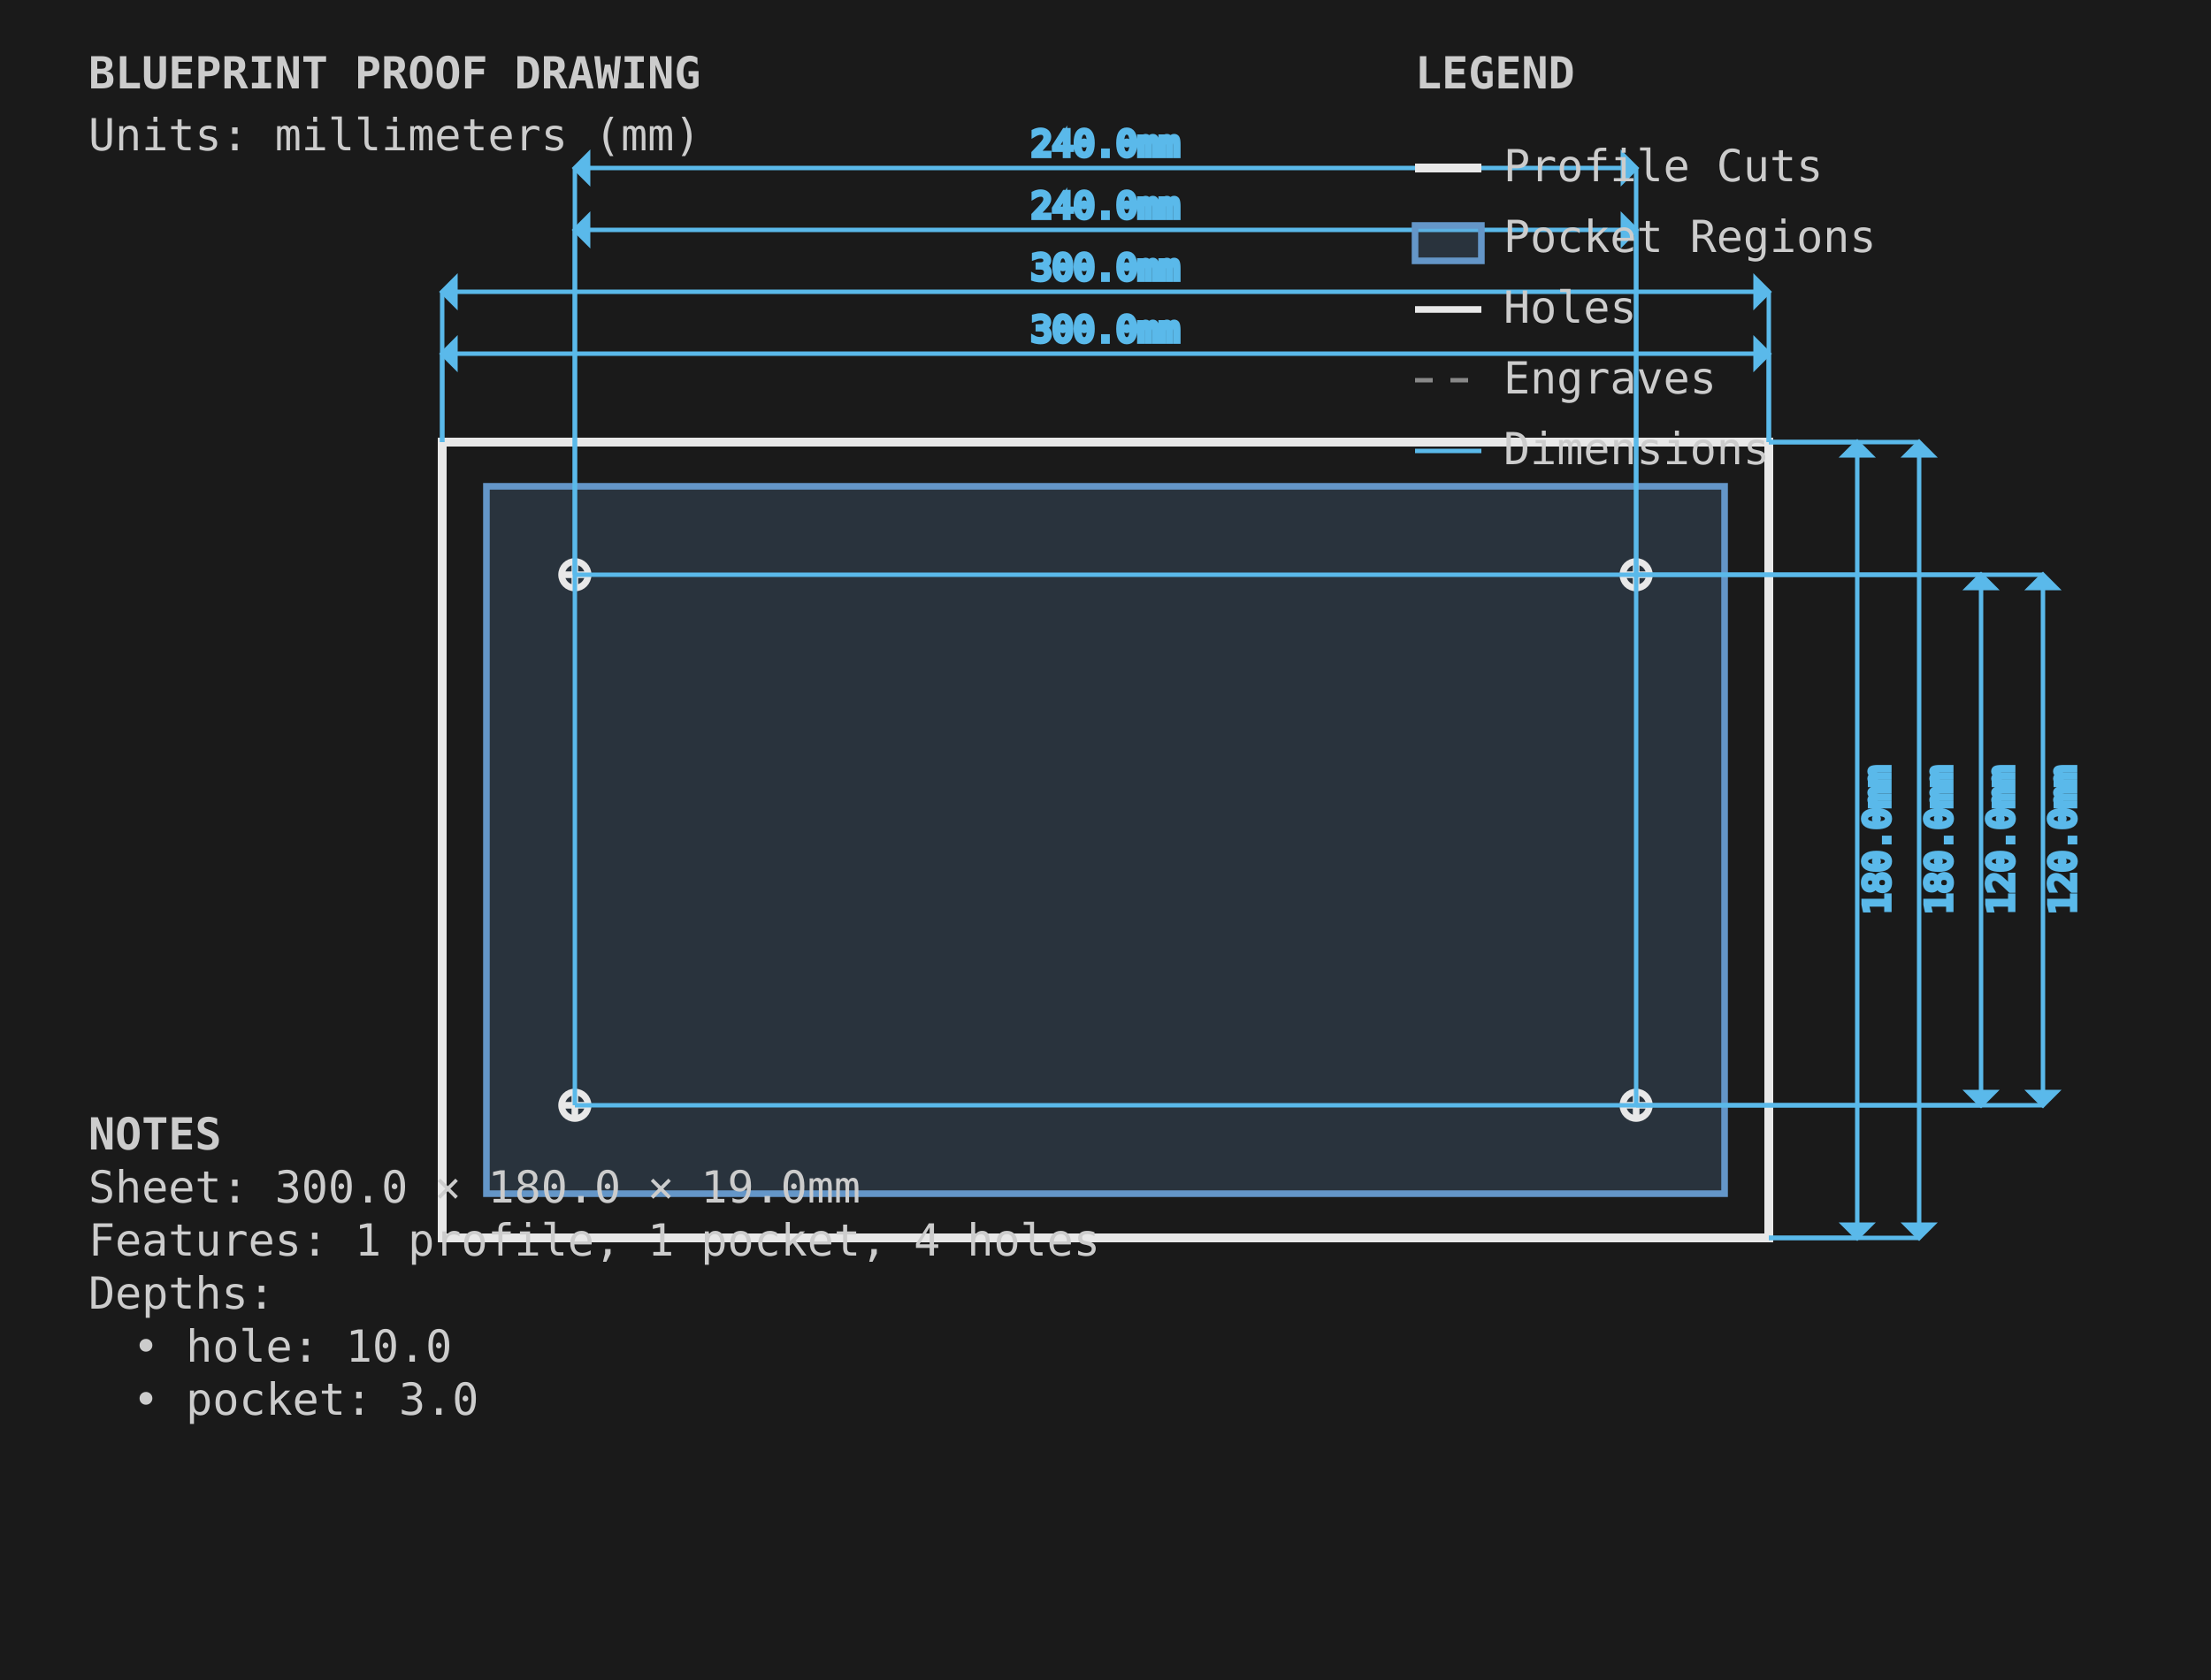
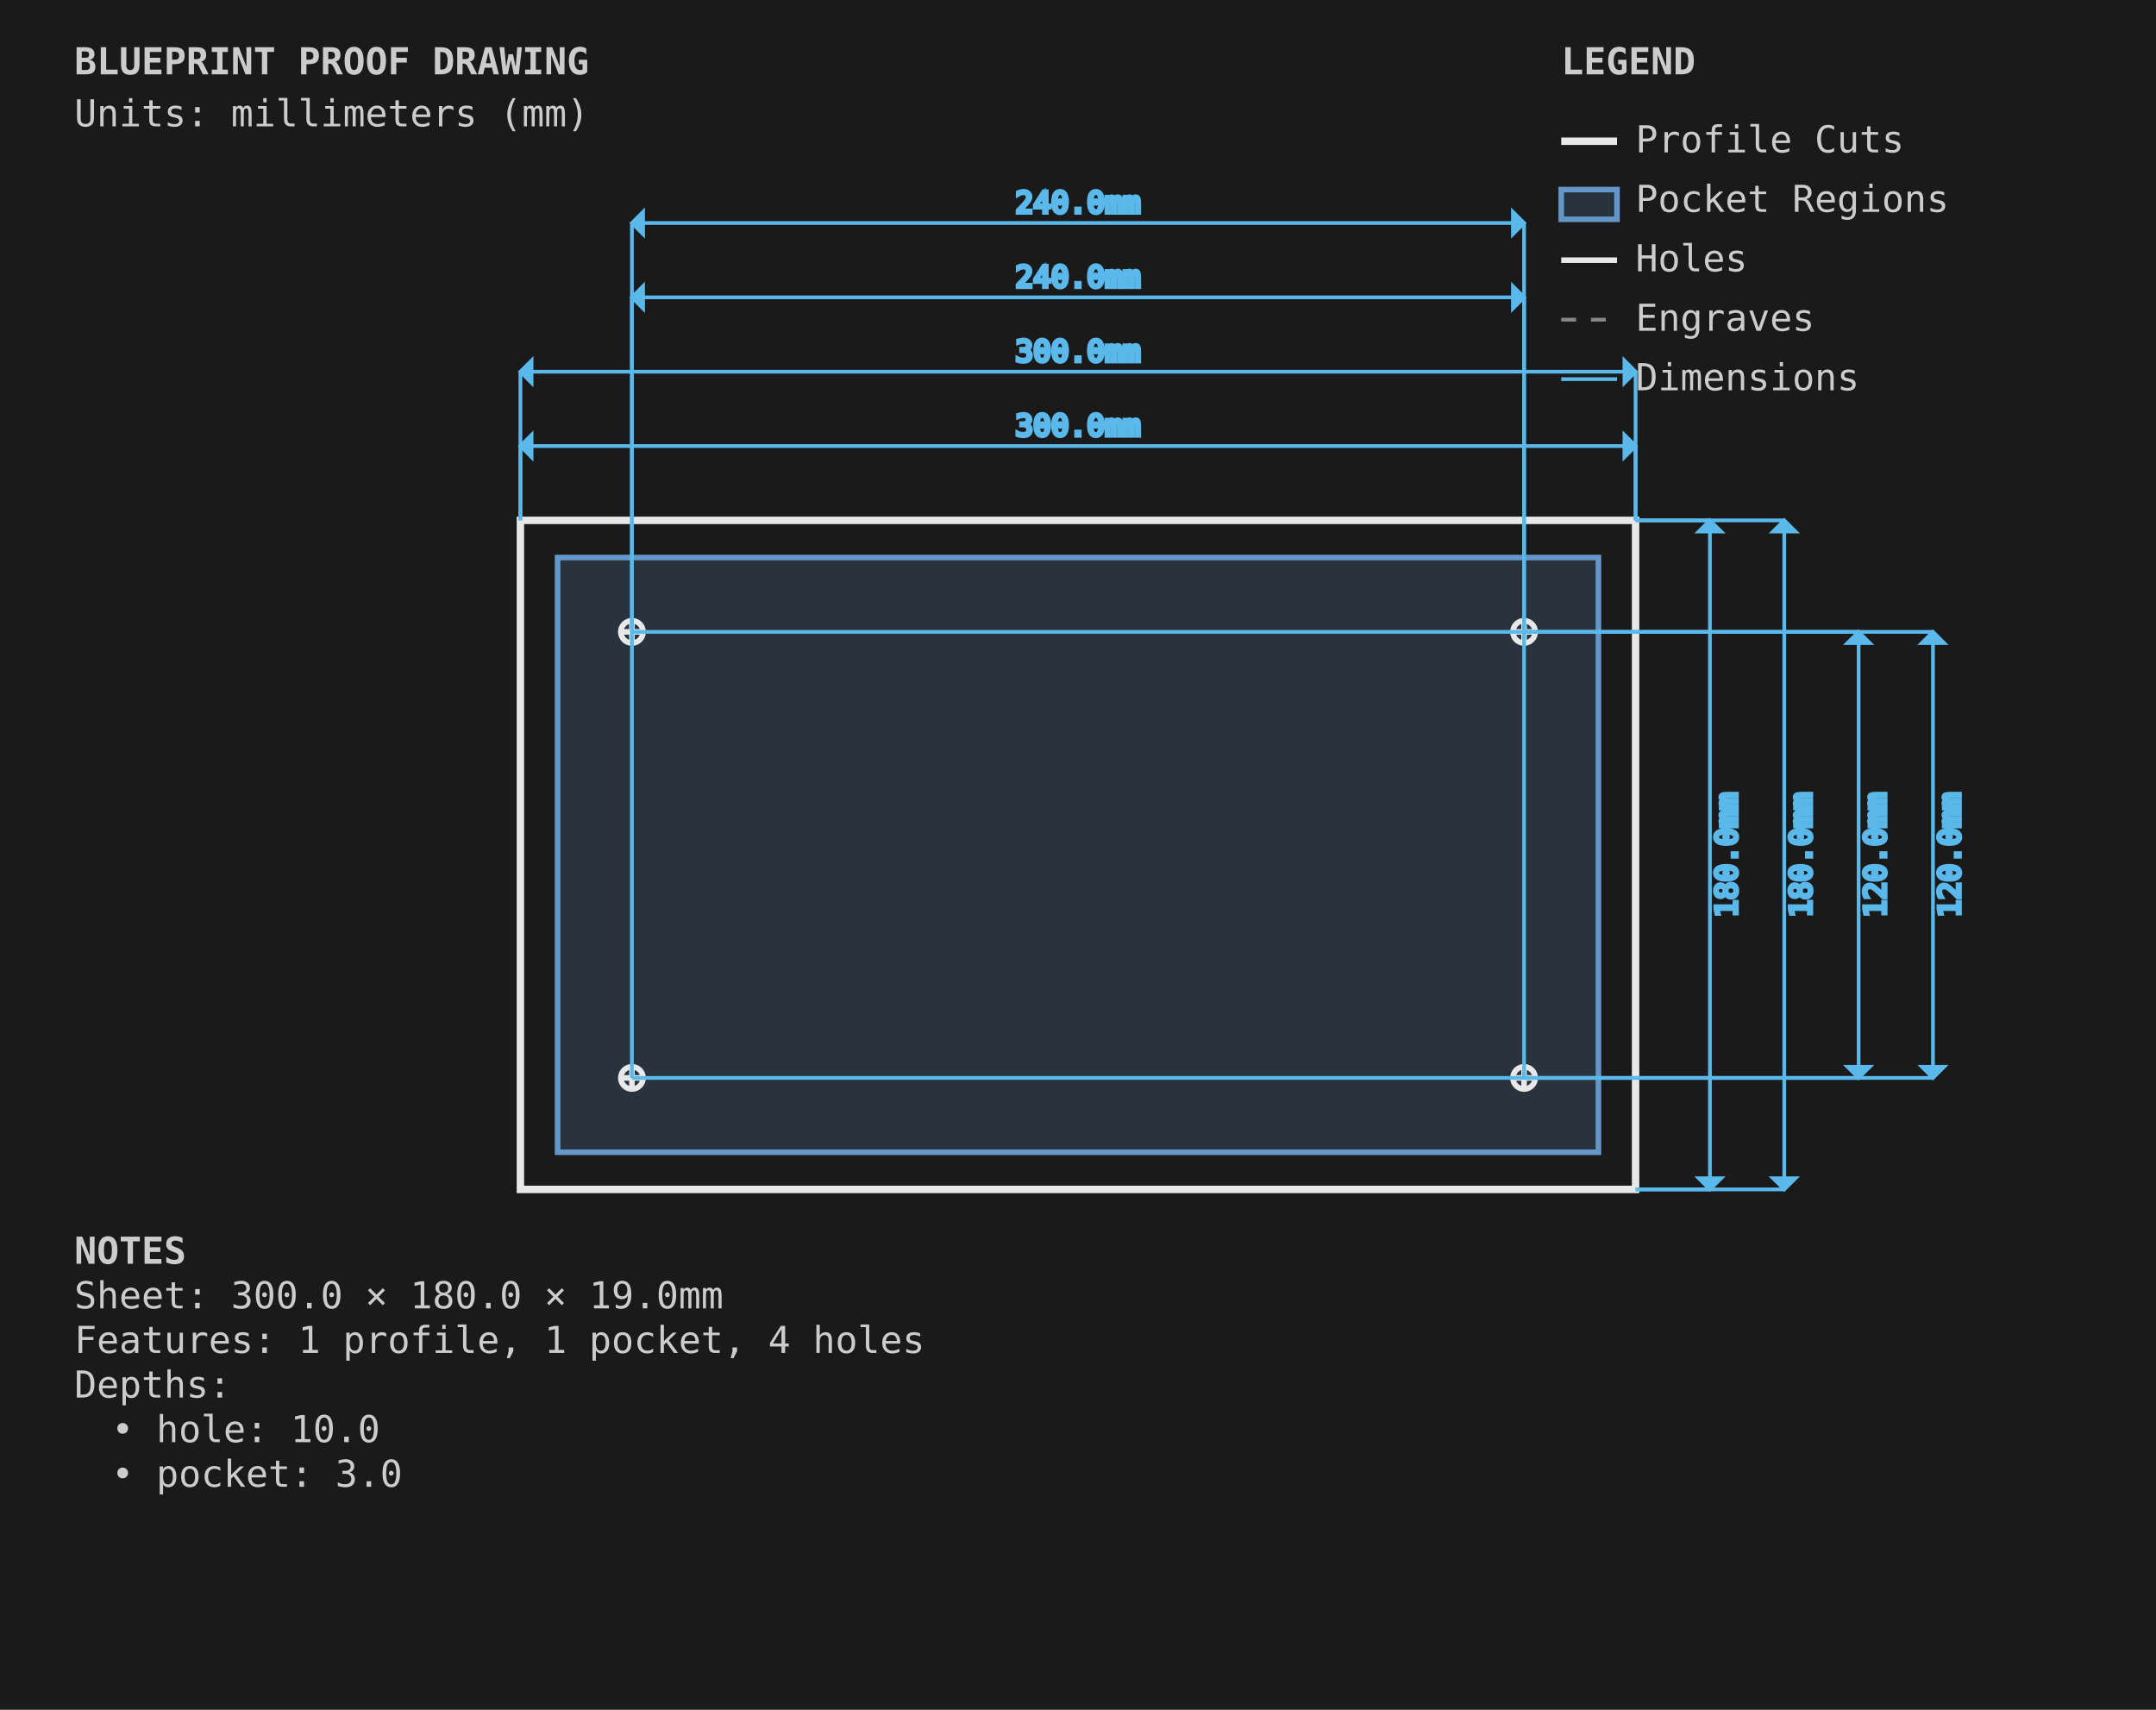
- <svg xmlns="http://www.w3.org/2000/svg" viewBox="0 0 500.0 380.0" width="500.0mm" height="380.0mm">
+ <svg xmlns="http://www.w3.org/2000/svg" viewBox="0 0 580.0 460.0" width="580.0mm" height="460.0mm">
  <style>
        .sheet-outline { stroke: #333333; stroke-width: 1; fill: none; stroke-dasharray: 2,2; }
        .profile-cuts { stroke: #e8e8e8; stroke-width: 2; fill: none; }
        .pocket-regions { stroke: #6496c8; stroke-width: 1.5; fill: #6496c8; fill-opacity: 0.2; }
        .holes { stroke: #e8e8e8; stroke-width: 1.5; fill: none; }
        .engrave-paths { stroke: #888888; stroke-width: 1; fill: none; stroke-dasharray: 4,4; }
        .construction { stroke: #333333; stroke-width: 0.5; fill: none; stroke-dasharray: 2,2; }
        .dimensions { stroke: #5ab9ea; stroke-width: 1; fill: none; }
        .dimension-text { fill: #5ab9ea; font-family: monospace; font-size: 8px; }
        .notes { fill: #cccccc; font-family: monospace; font-size: 10px; }
        .legend { fill: #cccccc; font-family: monospace; font-size: 10px; }
    </style>
-   <rect x="0" y="0" width="500.0" height="380.0" fill="#1a1a1a" />
+   <rect x="0" y="0" width="580.0" height="460.0" fill="#1a1a1a" />
  <g id="SHEET_OUTLINE" class="sheet-outline">
-     <rect x="100" y="100" width="300.0" height="180.0" />
+     <rect x="140" y="140" width="300.0" height="180.0" />
  </g>
  <g id="PROFILE_CUTS" class="profile-cuts">
-     <rect x="100.0" y="100.0" width="300.0" height="180.0" />
+     <rect x="140.0" y="140.0" width="300.0" height="180.0" />
  </g>
  <g id="POCKET_REGIONS" class="pocket-regions">
-     <rect x="110.0" y="110.0" width="280.0" height="160.0" />
+     <rect x="150.0" y="150.0" width="280.0" height="160.0" />
  </g>
  <g id="ENGRAVE_PATHS" class="engrave-paths" />
  <g id="HOLES" class="holes">
-     <circle cx="130.0" cy="130.0" r="3.0" />
-     <line x1="127.0" y1="130.0" x2="133.0" y2="130.0" />
-     <line x1="130.0" y1="127.0" x2="130.0" y2="133.0" />
-     <circle cx="370.0" cy="130.0" r="3.0" />
-     <line x1="367.0" y1="130.0" x2="373.0" y2="130.0" />
-     <line x1="370.0" y1="127.0" x2="370.0" y2="133.0" />
-     <circle cx="130.0" cy="250.0" r="3.0" />
-     <line x1="127.0" y1="250.0" x2="133.0" y2="250.0" />
-     <line x1="130.0" y1="247.0" x2="130.0" y2="253.0" />
-     <circle cx="370.0" cy="250.0" r="3.0" />
-     <line x1="367.0" y1="250.0" x2="373.0" y2="250.0" />
-     <line x1="370.0" y1="247.0" x2="370.0" y2="253.0" />
+     <circle cx="170.0" cy="170.0" r="3.0" />
+     <line x1="167.0" y1="170.0" x2="173.0" y2="170.0" />
+     <line x1="170.0" y1="167.0" x2="170.0" y2="173.0" />
+     <circle cx="410.0" cy="170.0" r="3.0" />
+     <line x1="407.0" y1="170.0" x2="413.0" y2="170.0" />
+     <line x1="410.0" y1="167.0" x2="410.0" y2="173.0" />
+     <circle cx="170.0" cy="290.0" r="3.0" />
+     <line x1="167.0" y1="290.0" x2="173.0" y2="290.0" />
+     <line x1="170.0" y1="287.0" x2="170.0" y2="293.0" />
+     <circle cx="410.0" cy="290.0" r="3.0" />
+     <line x1="407.0" y1="290.0" x2="413.0" y2="290.0" />
+     <line x1="410.0" y1="287.0" x2="410.0" y2="293.0" />
  </g>
  <g id="CONSTRUCTION" class="construction" />
  <g id="DIMENSIONS" class="dimensions">
-     <line x1="100" y1="100" x2="100" y2="80.0" stroke="#5ab9ea" stroke-width="1" />
-     <line x1="400.0" y1="100" x2="400.0" y2="80.0" stroke="#5ab9ea" stroke-width="1" />
-     <line x1="100" y1="80.0" x2="400.0" y2="80.0" stroke="#5ab9ea" stroke-width="1" />
-     <polygon points="100,80.0 103.0,77.0 103.0,83.0" fill="#5ab9ea" />
-     <polygon points="400.0,80.0 397.0,77.0 397.0,83.0" fill="#5ab9ea" />
-     <text x="250.0" y="75.0" class="dimension-text" text-anchor="middle" dominant-baseline="middle">300.0mm</text>
-     <line x1="400.0" y1="100" x2="420.0" y2="100" stroke="#5ab9ea" stroke-width="1" />
-     <line x1="400.0" y1="280.0" x2="420.0" y2="280.0" stroke="#5ab9ea" stroke-width="1" />
-     <line x1="420.0" y1="100" x2="420.0" y2="280.0" stroke="#5ab9ea" stroke-width="1" />
-     <polygon points="420.0,100 417.0,103.0 423.0,103.0" fill="#5ab9ea" />
-     <polygon points="420.0,280.0 417.0,277.0 423.0,277.0" fill="#5ab9ea" />
-     <text x="425.0" y="190.0" class="dimension-text" text-anchor="middle" dominant-baseline="middle" transform="rotate(-90 425.0 190.0)">180.0mm</text>
-     <line x1="100.0" y1="100.0" x2="100.0" y2="66.0" stroke="#5ab9ea" stroke-width="1" />
-     <line x1="400.0" y1="100.0" x2="400.0" y2="66.0" stroke="#5ab9ea" stroke-width="1" />
-     <line x1="100.0" y1="66.0" x2="400.0" y2="66.0" stroke="#5ab9ea" stroke-width="1" />
-     <polygon points="100.0,66.0 103.0,63.0 103.0,69.0" fill="#5ab9ea" />
-     <polygon points="400.0,66.0 397.0,63.0 397.0,69.0" fill="#5ab9ea" />
-     <text x="250.0" y="61.0" class="dimension-text" text-anchor="middle" dominant-baseline="middle">300.0mm</text>
-     <line x1="400.0" y1="100.0" x2="434.0" y2="100.0" stroke="#5ab9ea" stroke-width="1" />
-     <line x1="400.0" y1="280.0" x2="434.0" y2="280.0" stroke="#5ab9ea" stroke-width="1" />
-     <line x1="434.0" y1="100.0" x2="434.0" y2="280.0" stroke="#5ab9ea" stroke-width="1" />
-     <polygon points="434.0,100.0 431.0,103.0 437.0,103.0" fill="#5ab9ea" />
-     <polygon points="434.0,280.0 431.0,277.0 437.0,277.0" fill="#5ab9ea" />
-     <text x="439.0" y="190.0" class="dimension-text" text-anchor="middle" dominant-baseline="middle" transform="rotate(-90 439.0 190.0)">180.0mm</text>
-     <line x1="130.0" y1="130.0" x2="130.0" y2="52.0" stroke="#5ab9ea" stroke-width="1" />
-     <line x1="370.0" y1="130.0" x2="370.0" y2="52.0" stroke="#5ab9ea" stroke-width="1" />
-     <line x1="130.0" y1="52.0" x2="370.0" y2="52.0" stroke="#5ab9ea" stroke-width="1" />
-     <polygon points="130.0,52.0 133.0,49.0 133.0,55.0" fill="#5ab9ea" />
-     <polygon points="370.0,52.0 367.0,49.0 367.0,55.0" fill="#5ab9ea" />
-     <text x="250.0" y="47.0" class="dimension-text" text-anchor="middle" dominant-baseline="middle">240.0mm</text>
-     <line x1="130.0" y1="250.0" x2="130.0" y2="38.0" stroke="#5ab9ea" stroke-width="1" />
-     <line x1="370.0" y1="250.0" x2="370.0" y2="38.0" stroke="#5ab9ea" stroke-width="1" />
-     <line x1="130.0" y1="38.0" x2="370.0" y2="38.0" stroke="#5ab9ea" stroke-width="1" />
-     <polygon points="130.0,38.0 133.0,35.0 133.0,41.0" fill="#5ab9ea" />
-     <polygon points="370.0,38.0 367.0,35.0 367.0,41.0" fill="#5ab9ea" />
-     <text x="250.0" y="33.0" class="dimension-text" text-anchor="middle" dominant-baseline="middle">240.0mm</text>
-     <line x1="130.0" y1="130.0" x2="448.0" y2="130.0" stroke="#5ab9ea" stroke-width="1" />
-     <line x1="130.0" y1="250.0" x2="448.0" y2="250.0" stroke="#5ab9ea" stroke-width="1" />
-     <line x1="448.0" y1="130.0" x2="448.0" y2="250.0" stroke="#5ab9ea" stroke-width="1" />
-     <polygon points="448.0,130.0 445.0,133.0 451.0,133.0" fill="#5ab9ea" />
-     <polygon points="448.0,250.0 445.0,247.0 451.0,247.0" fill="#5ab9ea" />
-     <text x="453.0" y="190.0" class="dimension-text" text-anchor="middle" dominant-baseline="middle" transform="rotate(-90 453.0 190.0)">120.0mm</text>
-     <line x1="370.0" y1="130.0" x2="462.0" y2="130.0" stroke="#5ab9ea" stroke-width="1" />
-     <line x1="370.0" y1="250.0" x2="462.0" y2="250.0" stroke="#5ab9ea" stroke-width="1" />
-     <line x1="462.0" y1="130.0" x2="462.0" y2="250.0" stroke="#5ab9ea" stroke-width="1" />
-     <polygon points="462.0,130.0 459.0,133.0 465.0,133.0" fill="#5ab9ea" />
-     <polygon points="462.0,250.0 459.0,247.0 465.0,247.0" fill="#5ab9ea" />
-     <text x="467.0" y="190.0" class="dimension-text" text-anchor="middle" dominant-baseline="middle" transform="rotate(-90 467.0 190.0)">120.0mm</text>
+     <line x1="140" y1="140" x2="140" y2="120.0" stroke="#5ab9ea" stroke-width="1" />
+     <line x1="440.0" y1="140" x2="440.0" y2="120.0" stroke="#5ab9ea" stroke-width="1" />
+     <line x1="140" y1="120.0" x2="440.0" y2="120.0" stroke="#5ab9ea" stroke-width="1" />
+     <polygon points="140,120.0 143.0,117.0 143.0,123.0" fill="#5ab9ea" />
+     <polygon points="440.0,120.0 437.0,117.0 437.0,123.0" fill="#5ab9ea" />
+     <text x="290.0" y="115.0" class="dimension-text" text-anchor="middle" dominant-baseline="middle">300.0mm</text>
+     <line x1="440.0" y1="140" x2="460.0" y2="140" stroke="#5ab9ea" stroke-width="1" />
+     <line x1="440.0" y1="320.0" x2="460.0" y2="320.0" stroke="#5ab9ea" stroke-width="1" />
+     <line x1="460.0" y1="140" x2="460.0" y2="320.0" stroke="#5ab9ea" stroke-width="1" />
+     <polygon points="460.0,140 457.0,143.0 463.0,143.0" fill="#5ab9ea" />
+     <polygon points="460.0,320.0 457.0,317.0 463.0,317.0" fill="#5ab9ea" />
+     <text x="465.0" y="230.0" class="dimension-text" text-anchor="middle" dominant-baseline="middle" transform="rotate(-90 465.0 230.0)">180.0mm</text>
+     <line x1="140.0" y1="140.0" x2="140.0" y2="100.0" stroke="#5ab9ea" stroke-width="1" />
+     <line x1="440.0" y1="140.0" x2="440.0" y2="100.0" stroke="#5ab9ea" stroke-width="1" />
+     <line x1="140.0" y1="100.0" x2="440.0" y2="100.0" stroke="#5ab9ea" stroke-width="1" />
+     <polygon points="140.0,100.0 143.0,97.0 143.0,103.0" fill="#5ab9ea" />
+     <polygon points="440.0,100.0 437.0,97.0 437.0,103.0" fill="#5ab9ea" />
+     <text x="290.0" y="95.0" class="dimension-text" text-anchor="middle" dominant-baseline="middle">300.0mm</text>
+     <line x1="440.0" y1="140.0" x2="480.0" y2="140.0" stroke="#5ab9ea" stroke-width="1" />
+     <line x1="440.0" y1="320.0" x2="480.0" y2="320.0" stroke="#5ab9ea" stroke-width="1" />
+     <line x1="480.0" y1="140.0" x2="480.0" y2="320.0" stroke="#5ab9ea" stroke-width="1" />
+     <polygon points="480.0,140.0 477.0,143.0 483.0,143.0" fill="#5ab9ea" />
+     <polygon points="480.0,320.0 477.0,317.0 483.0,317.0" fill="#5ab9ea" />
+     <text x="485.0" y="230.0" class="dimension-text" text-anchor="middle" dominant-baseline="middle" transform="rotate(-90 485.0 230.0)">180.0mm</text>
+     <line x1="170.0" y1="170.0" x2="170.0" y2="80.0" stroke="#5ab9ea" stroke-width="1" />
+     <line x1="410.0" y1="170.0" x2="410.0" y2="80.0" stroke="#5ab9ea" stroke-width="1" />
+     <line x1="170.0" y1="80.0" x2="410.0" y2="80.0" stroke="#5ab9ea" stroke-width="1" />
+     <polygon points="170.0,80.0 173.0,77.0 173.0,83.0" fill="#5ab9ea" />
+     <polygon points="410.0,80.0 407.0,77.0 407.0,83.0" fill="#5ab9ea" />
+     <text x="290.0" y="75.0" class="dimension-text" text-anchor="middle" dominant-baseline="middle">240.0mm</text>
+     <line x1="170.0" y1="290.0" x2="170.0" y2="60.0" stroke="#5ab9ea" stroke-width="1" />
+     <line x1="410.0" y1="290.0" x2="410.0" y2="60.0" stroke="#5ab9ea" stroke-width="1" />
+     <line x1="170.0" y1="60.0" x2="410.0" y2="60.0" stroke="#5ab9ea" stroke-width="1" />
+     <polygon points="170.0,60.0 173.0,57.0 173.0,63.0" fill="#5ab9ea" />
+     <polygon points="410.0,60.0 407.0,57.0 407.0,63.0" fill="#5ab9ea" />
+     <text x="290.0" y="55.0" class="dimension-text" text-anchor="middle" dominant-baseline="middle">240.0mm</text>
+     <line x1="170.0" y1="170.0" x2="500.0" y2="170.0" stroke="#5ab9ea" stroke-width="1" />
+     <line x1="170.0" y1="290.0" x2="500.0" y2="290.0" stroke="#5ab9ea" stroke-width="1" />
+     <line x1="500.0" y1="170.0" x2="500.0" y2="290.0" stroke="#5ab9ea" stroke-width="1" />
+     <polygon points="500.0,170.0 497.0,173.0 503.0,173.0" fill="#5ab9ea" />
+     <polygon points="500.0,290.0 497.0,287.0 503.0,287.0" fill="#5ab9ea" />
+     <text x="505.0" y="230.0" class="dimension-text" text-anchor="middle" dominant-baseline="middle" transform="rotate(-90 505.0 230.0)">120.0mm</text>
+     <line x1="410.0" y1="170.0" x2="520.0" y2="170.0" stroke="#5ab9ea" stroke-width="1" />
+     <line x1="410.0" y1="290.0" x2="520.0" y2="290.0" stroke="#5ab9ea" stroke-width="1" />
+     <line x1="520.0" y1="170.0" x2="520.0" y2="290.0" stroke="#5ab9ea" stroke-width="1" />
+     <polygon points="520.0,170.0 517.0,173.0 523.0,173.0" fill="#5ab9ea" />
+     <polygon points="520.0,290.0 517.0,287.0 523.0,287.0" fill="#5ab9ea" />
+     <text x="525.0" y="230.0" class="dimension-text" text-anchor="middle" dominant-baseline="middle" transform="rotate(-90 525.0 230.0)">120.0mm</text>
  </g>
  <g id="NOTES" class="notes">
-     <text x="20" y="260.0" class="notes" font-weight="bold">NOTES</text>
-     <text x="20" y="272.0" class="notes">Sheet: 300.0 × 180.0 × 19.0mm</text>
-     <text x="20" y="284.0" class="notes">Features: 1 profile, 1 pocket, 4 holes</text>
-     <text x="20" y="296.0" class="notes">Depths:</text>
-     <text x="30" y="308.0" class="notes">• hole: 10.0</text>
-     <text x="30" y="320.0" class="notes">• pocket: 3.0</text>
+     <text x="20" y="340.0" class="notes" font-weight="bold">NOTES</text>
+     <text x="20" y="352.0" class="notes">Sheet: 300.0 × 180.0 × 19.0mm</text>
+     <text x="20" y="364.0" class="notes">Features: 1 profile, 1 pocket, 4 holes</text>
+     <text x="20" y="376.0" class="notes">Depths:</text>
+     <text x="30" y="388.0" class="notes">• hole: 10.0</text>
+     <text x="30" y="400.0" class="notes">• pocket: 3.0</text>
  </g>
  <g id="TITLE_BLOCK" class="title-block">
    <text x="20" y="20" class="notes" font-weight="bold" font-size="14px">BLUEPRINT PROOF DRAWING</text>
    <text x="20" y="34" class="notes" font-size="9px">Units: millimeters (mm)</text>
  </g>
  <g id="LEGEND" class="legend">
-     <text x="320.0" y="20" class="legend" font-weight="bold">LEGEND</text>
-     <line x1="320.0" y1="38" x2="335.0" y2="38" stroke="#e8e8e8" stroke-width="2" />
-     <text x="340.0" y="41" class="legend">Profile Cuts</text>
-     <rect x="320.0" y="51" width="15.0" height="8" stroke="#6496c8" stroke-width="1.5" fill="#6496c8" fill-opacity="0.2" />
-     <text x="340.0" y="57" class="legend">Pocket Regions</text>
-     <line x1="320.0" y1="70" x2="335.0" y2="70" stroke="#e8e8e8" stroke-width="1.5" />
-     <text x="340.0" y="73" class="legend">Holes</text>
-     <line x1="320.0" y1="86" x2="335.0" y2="86" stroke="#888888" stroke-width="1" stroke-dasharray="4,4" />
-     <text x="340.0" y="89" class="legend">Engraves</text>
-     <line x1="320.0" y1="102" x2="335.0" y2="102" stroke="#5ab9ea" stroke-width="1" />
-     <text x="340.0" y="105" class="legend">Dimensions</text>
+     <text x="420.0" y="20" class="legend" font-weight="bold">LEGEND</text>
+     <line x1="420.0" y1="38" x2="435.0" y2="38" stroke="#e8e8e8" stroke-width="2" />
+     <text x="440.0" y="41" class="legend">Profile Cuts</text>
+     <rect x="420.0" y="51" width="15.0" height="8" stroke="#6496c8" stroke-width="1.5" fill="#6496c8" fill-opacity="0.2" />
+     <text x="440.0" y="57" class="legend">Pocket Regions</text>
+     <line x1="420.0" y1="70" x2="435.0" y2="70" stroke="#e8e8e8" stroke-width="1.5" />
+     <text x="440.0" y="73" class="legend">Holes</text>
+     <line x1="420.0" y1="86" x2="435.0" y2="86" stroke="#888888" stroke-width="1" stroke-dasharray="4,4" />
+     <text x="440.0" y="89" class="legend">Engraves</text>
+     <line x1="420.0" y1="102" x2="435.0" y2="102" stroke="#5ab9ea" stroke-width="1" />
+     <text x="440.0" y="105" class="legend">Dimensions</text>
  </g>
</svg>
